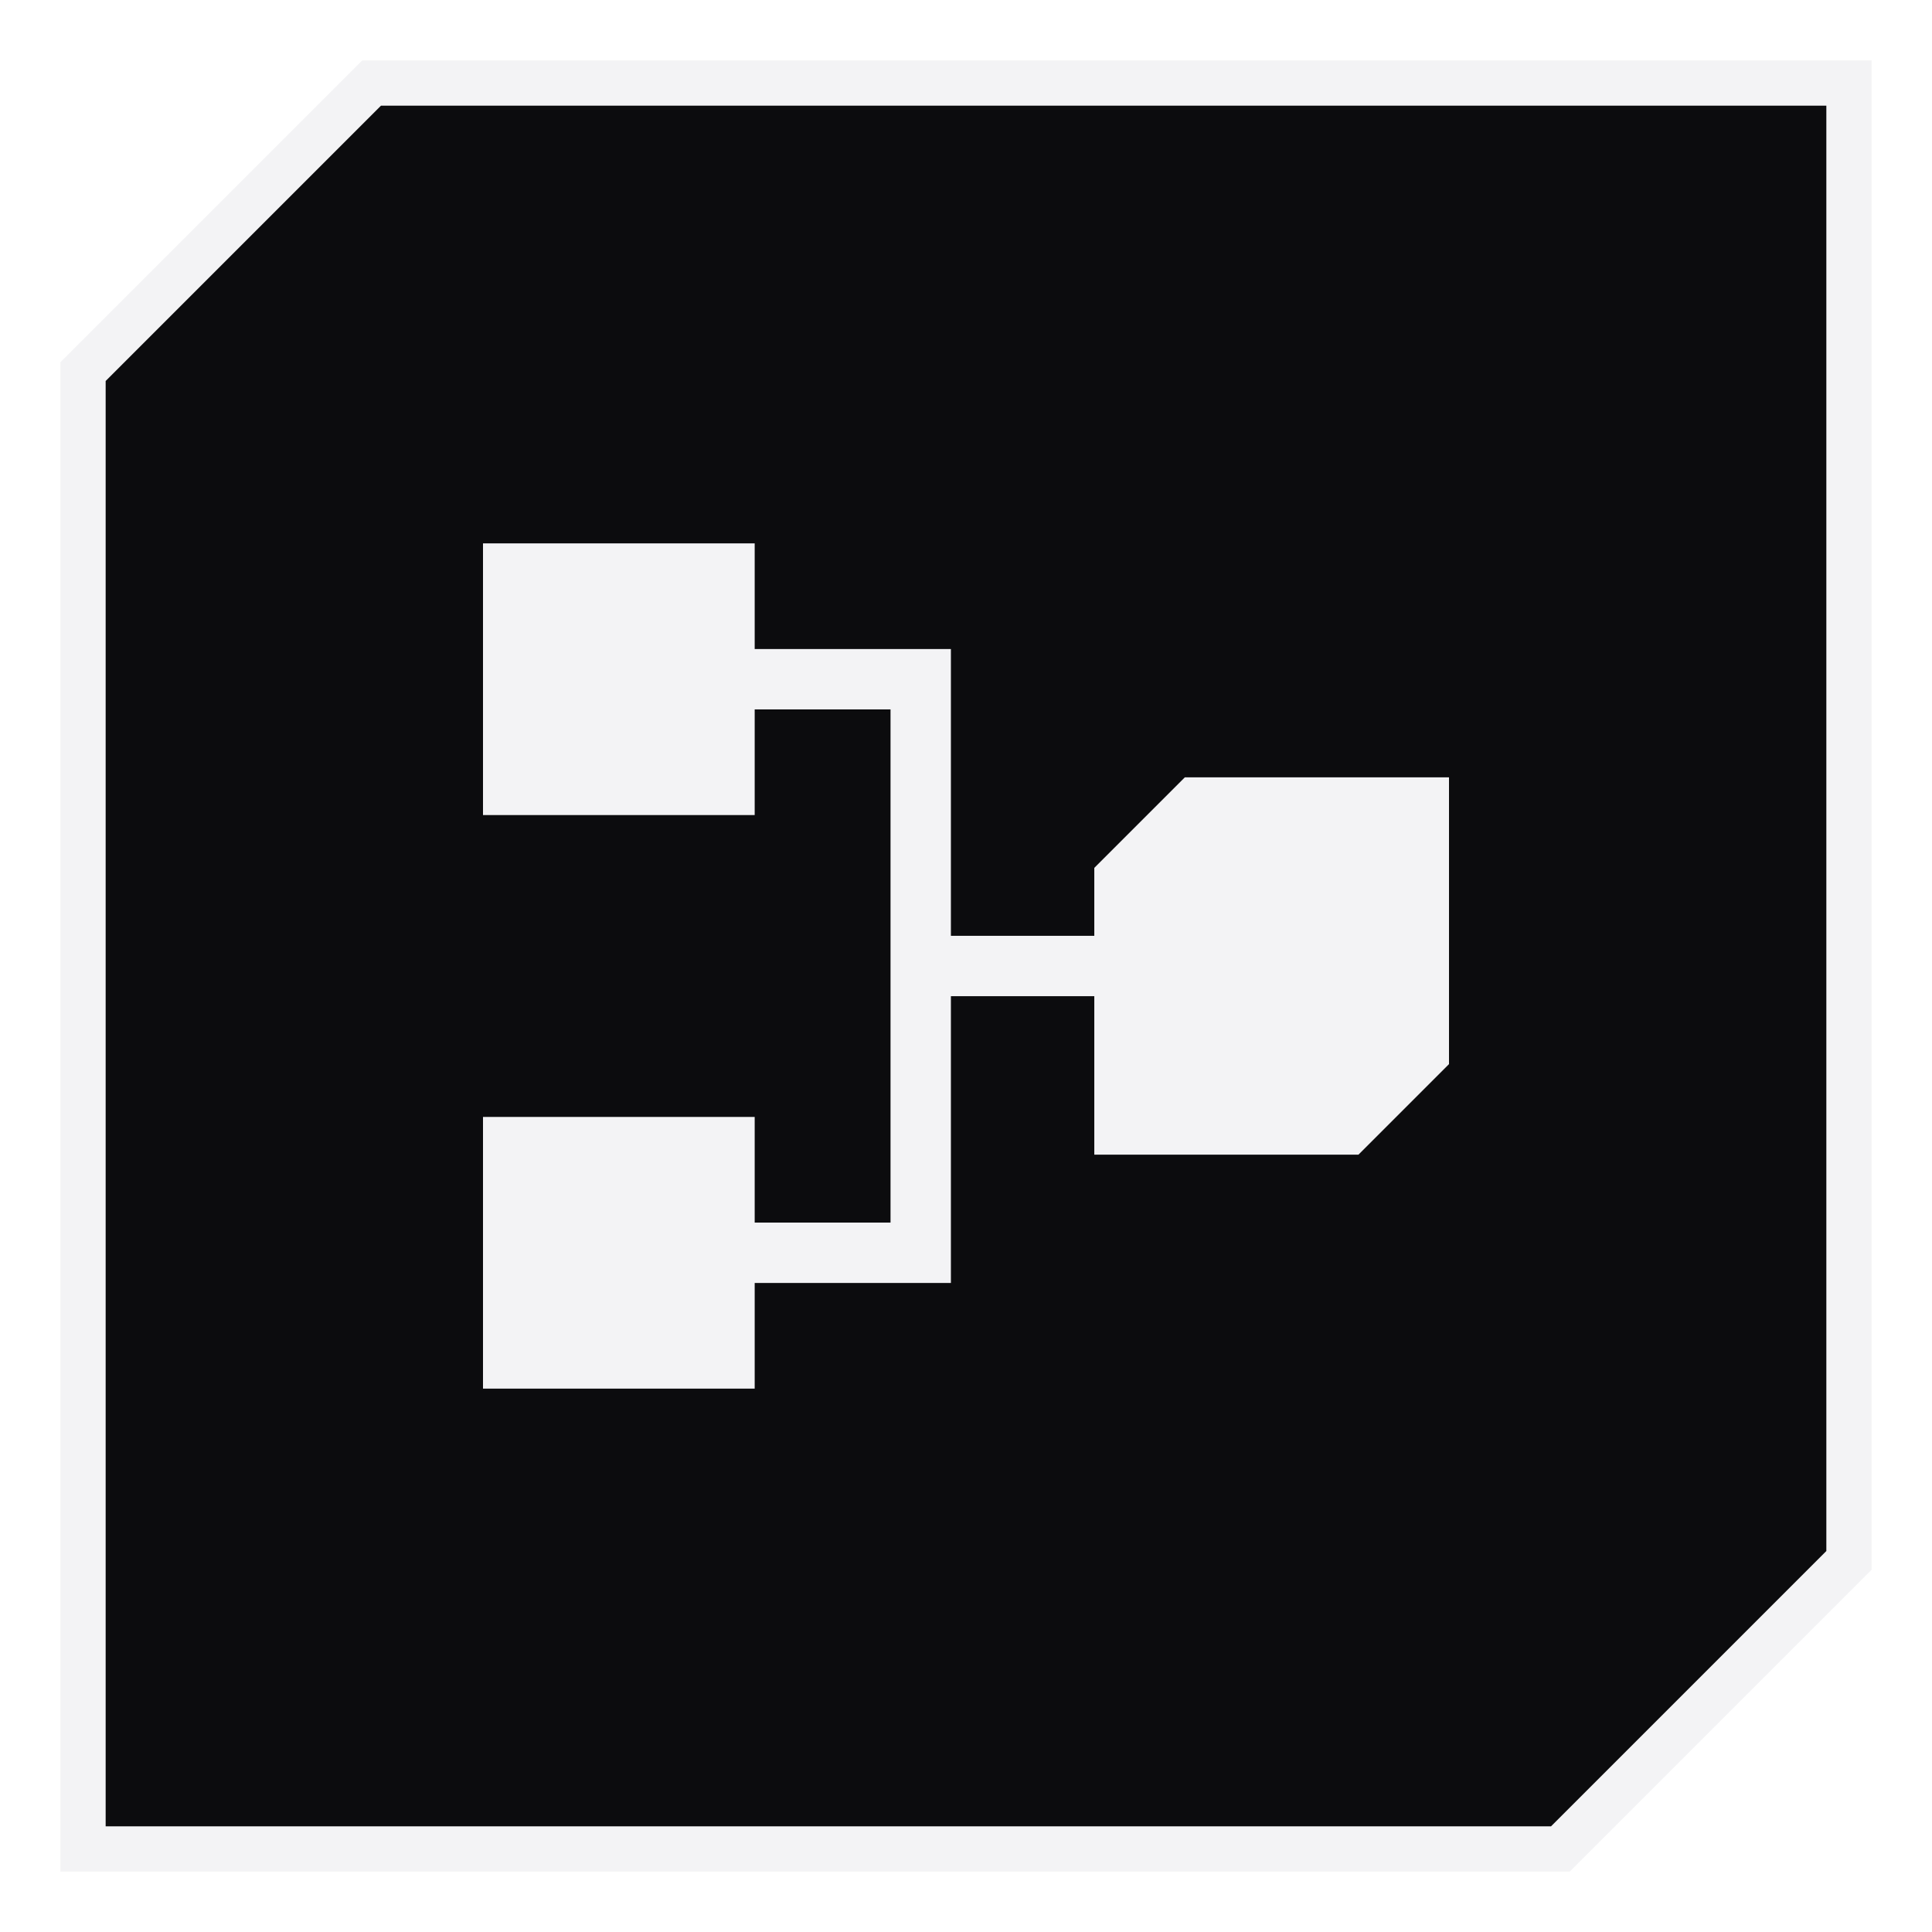
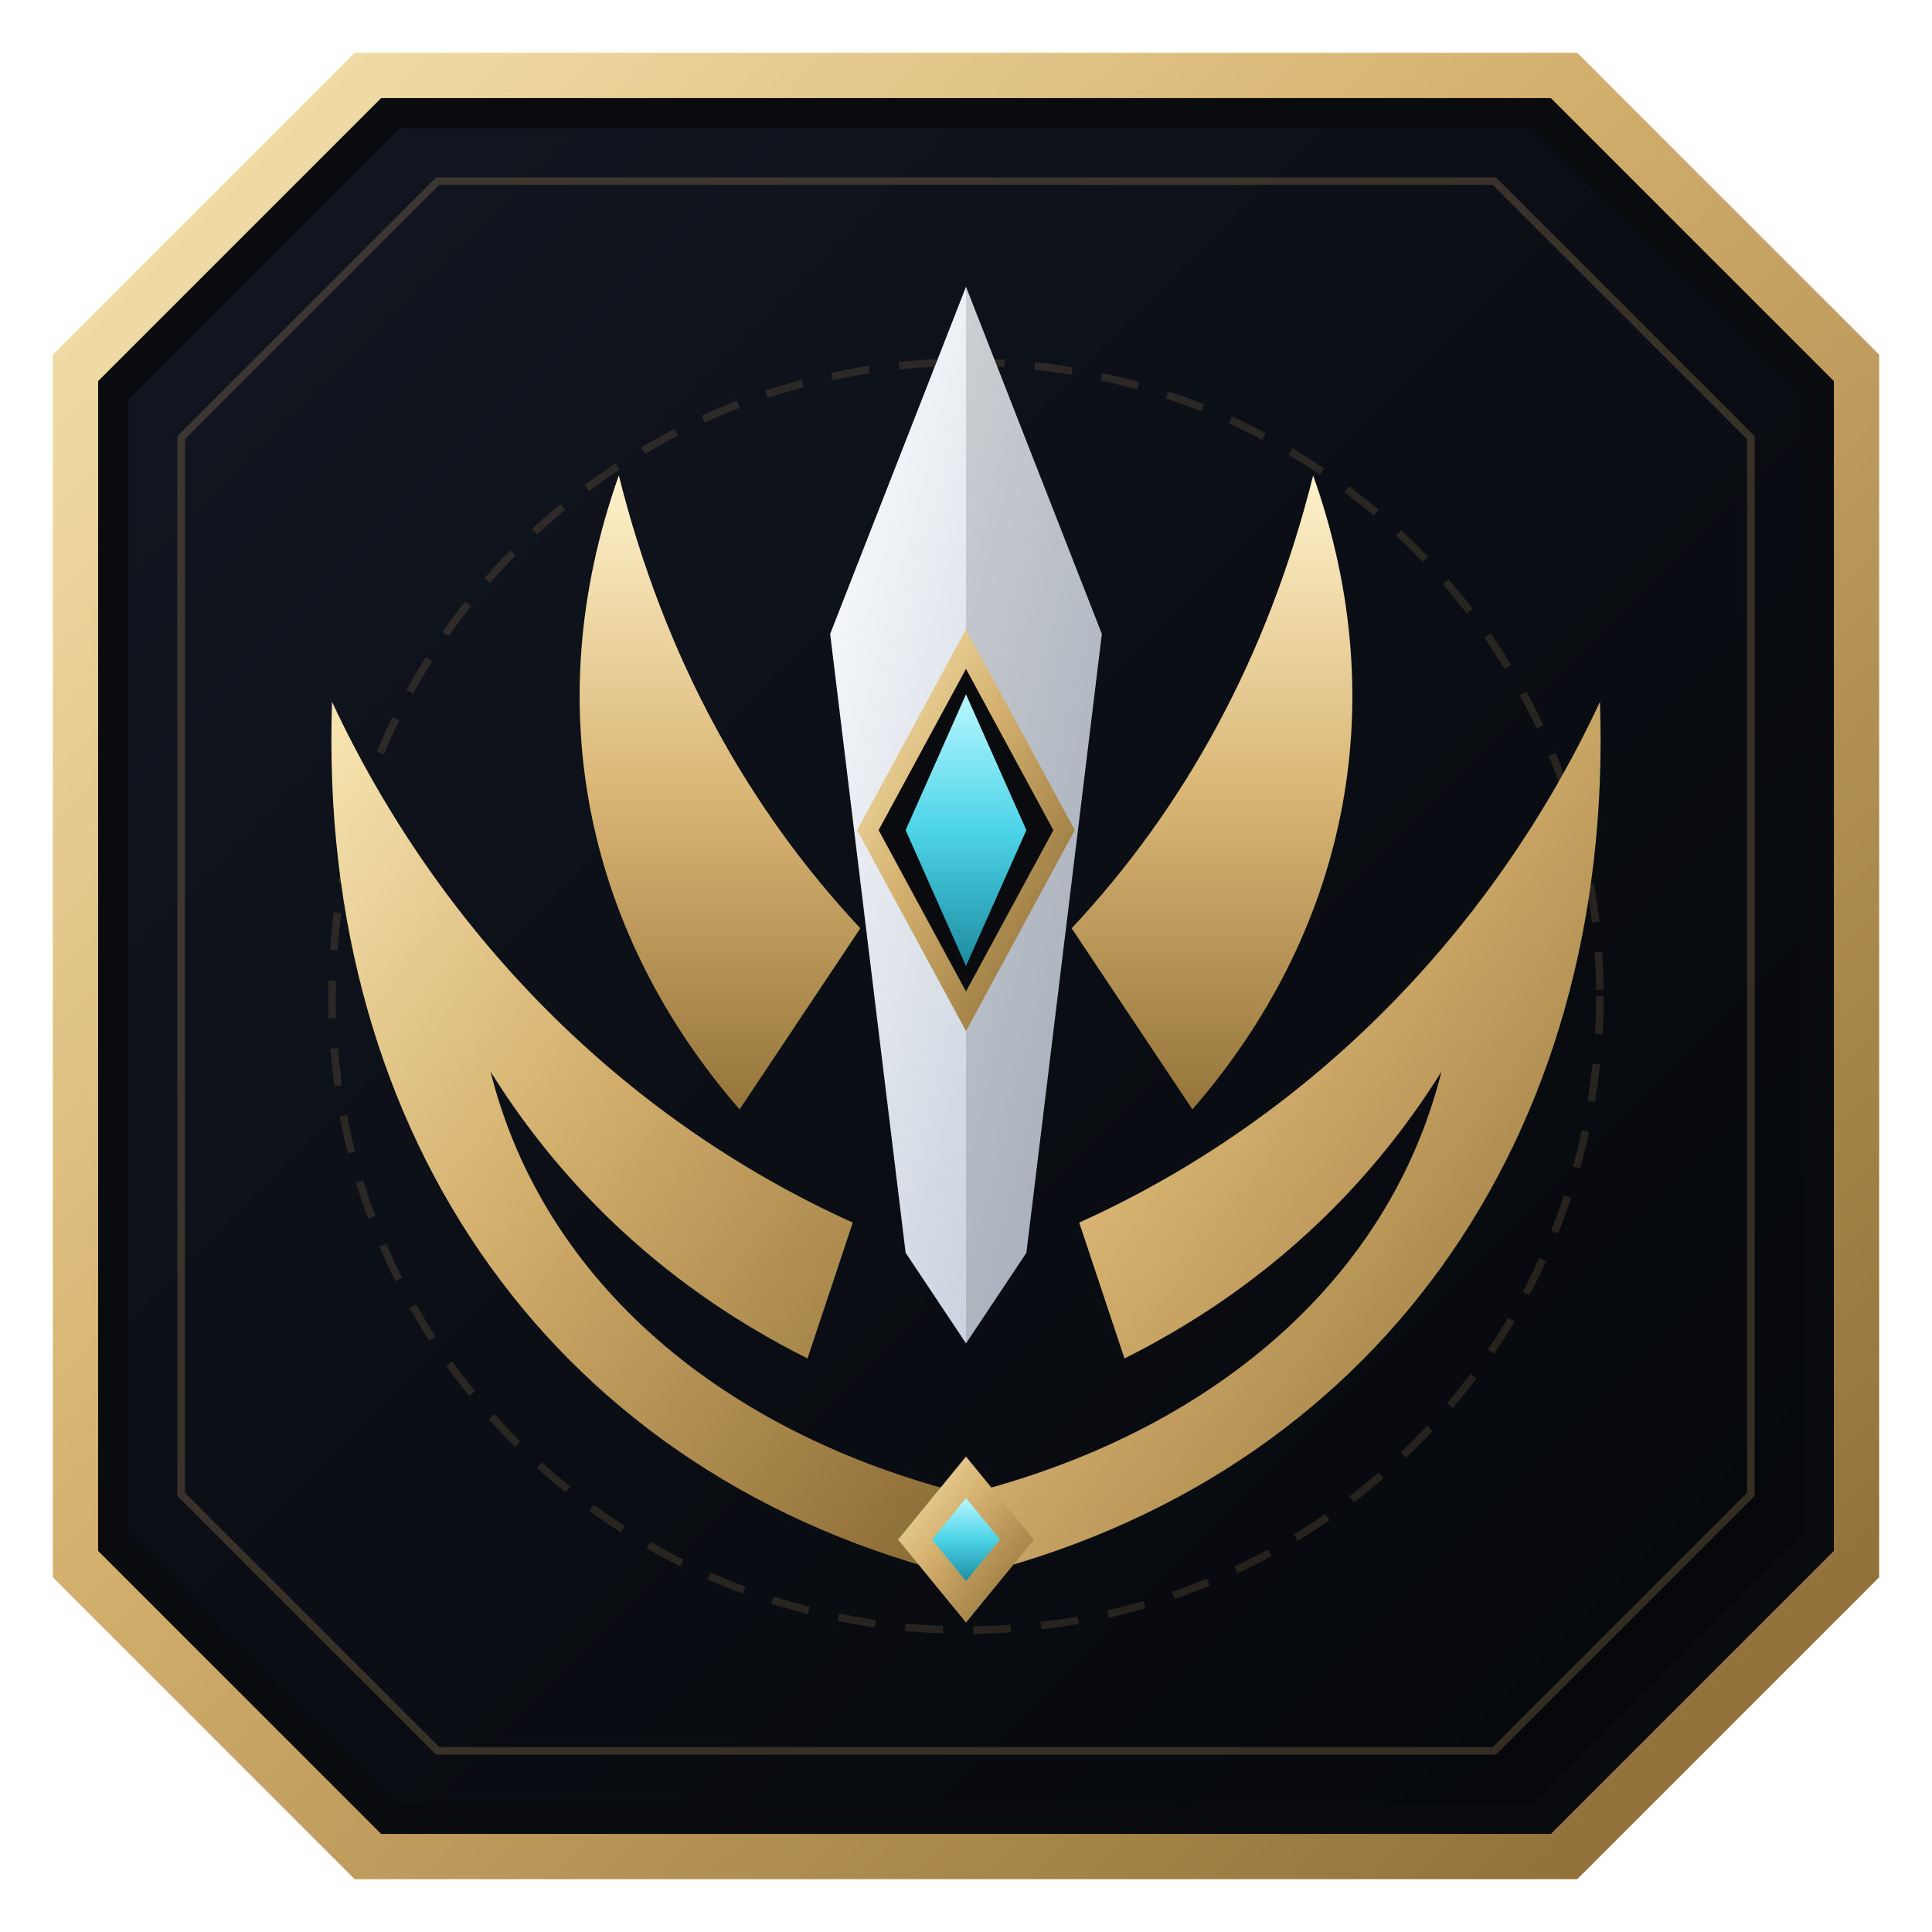
<svg xmlns="http://www.w3.org/2000/svg" viewBox="0 0 512 512">
-   <polygon points="96,16 496,16 496,416 416,496 16,496 16,96" fill="#f3f3f5" />
-   <polygon points="100.968,28 484,28 484,411.032 411.032,484 28,484 28,100.968" fill="#0c0c0e" />
-   <rect x="128" y="144" width="72" height="72" fill="#f3f3f5" />
-   <rect x="128" y="296" width="72" height="72" fill="#f3f3f5" />
-   <path d="M200 180 H244 V332 H200 M244 256 H290" fill="none" stroke="#f3f3f5" stroke-width="16" stroke-linecap="square" />
-   <polygon points="314,206 384,206 384,282 360,306 290,306 290,230" fill="#f3f3f5" />
+   <defs>
+     <linearGradient id="bgGrad" x1="0" y1="0" x2="1" y2="1">
+       <stop offset="0%" stop-color="#131722" />
+       <stop offset="55%" stop-color="#0A0D13" />
+       <stop offset="100%" stop-color="#05070A" />
+     </linearGradient>
+     <linearGradient id="goldGrad" x1="0" y1="0" x2="1" y2="1">
+       <stop offset="0%" stop-color="#F7E5B2" />
+       <stop offset="42%" stop-color="#D4B06E" />
+       <stop offset="100%" stop-color="#876832" />
+     </linearGradient>
+     <linearGradient id="goldLight" x1="0" y1="0" x2="0" y2="1">
+       <stop offset="0%" stop-color="#FFF2CC" />
+       <stop offset="50%" stop-color="#D9B675" />
+       <stop offset="100%" stop-color="#96753B" />
+     </linearGradient>
+     <linearGradient id="cyanGrad" x1="0" y1="0" x2="0" y2="1">
+       <stop offset="0%" stop-color="#B8F7FF" />
+       <stop offset="50%" stop-color="#4DD4E8" />
+       <stop offset="100%" stop-color="#1D8DA1" />
+     </linearGradient>
+     <linearGradient id="bladeGrad" x1="0" y1="0" x2="1" y2="1">
+       <stop offset="0%" stop-color="#FFFFFF" />
+       <stop offset="100%" stop-color="#B8C4D4" />
+     </linearGradient>
+   </defs>
+   <polygon points="94,14 418,14 498,94 498,418 418,498 94,498 14,418 14,94" fill="url(#goldGrad)" />
+   <polygon points="101,26 411,26 486,101 486,411 411,486 101,486 26,411 26,101" fill="#090B0E" />
+   <polygon points="106,34 406,34 478,106 478,406 406,478 106,478 34,406 34,106" fill="url(#bgGrad)" />
+   <polygon points="116,48 396,48 464,116 464,396 396,464 116,464 48,396 48,116" fill="none" stroke="#C9A66B" stroke-opacity="0.24" stroke-width="2" />
+   <circle cx="256" cy="264" r="168" fill="none" stroke="#C9A66B" stroke-opacity="0.16" stroke-width="2" stroke-dasharray="10 8" />
+   <path d="M256,418 C148,392 84,302 88,186 C116,246 164,296 226,324 L214,360 C178,342 150,316 130,284 C144,340 192,380 256,396 Z" fill="url(#goldGrad)" />
+   <path d="M256,418 C364,392 428,302 424,186 C396,246 348,296 286,324 L298,360 C334,342 362,316 382,284 C368,340 320,380 256,396 Z" fill="url(#goldGrad)" />
+   <path d="M196,294 C156,248 142,188 164,126 C176,174 198,214 228,246 Z" fill="url(#goldLight)" />
+   <path d="M316,294 C356,248 370,188 348,126 C336,174 314,214 284,246 Z" fill="url(#goldLight)" />
+   <polygon points="256,76 292,168 272,332 256,356 240,332 220,168" fill="url(#bladeGrad)" />
+   <polygon points="256,76 292,168 272,332 256,356" fill="#000000" fill-opacity="0.14" />
+   <polygon points="256,172 282,220 256,268 230,220" fill="#090B0E" stroke="url(#goldGrad)" stroke-width="5" />
+   <polygon points="256,184 272,220 256,256 240,220" fill="url(#cyanGrad)" />
+   <polygon points="256,386 274,408 256,430 238,408" fill="url(#goldGrad)" />
+   <polygon points="256,397 265,408 256,419 247,408" fill="url(#cyanGrad)" />
</svg>
